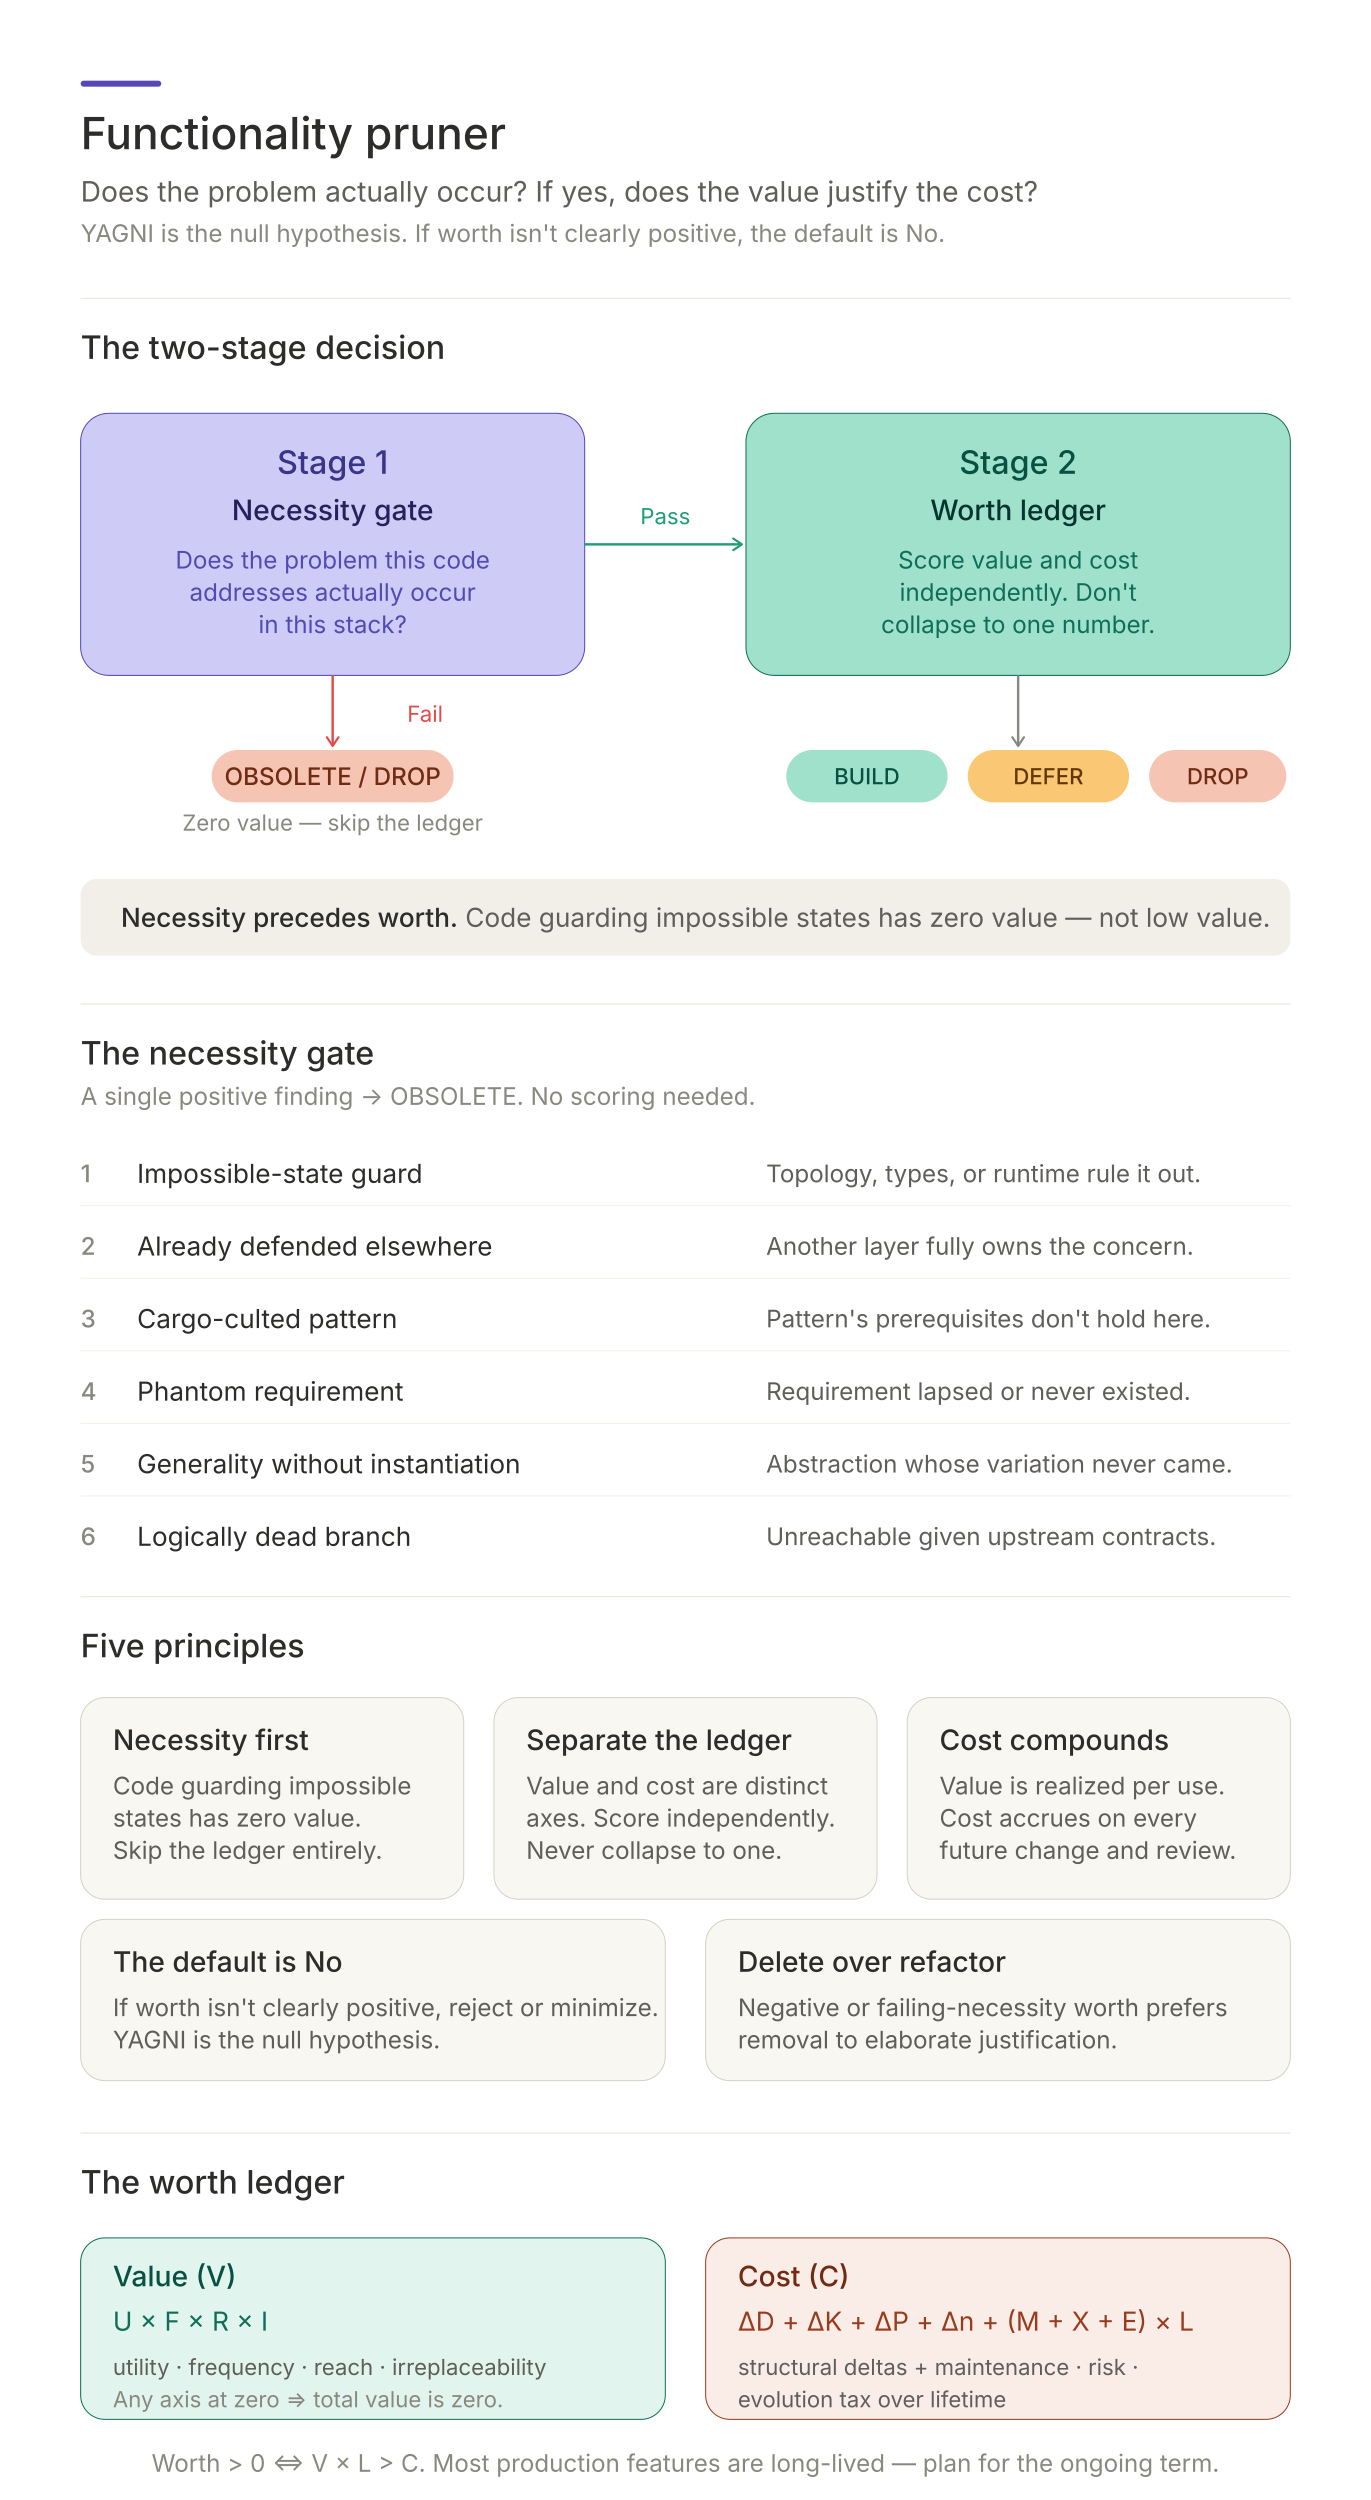
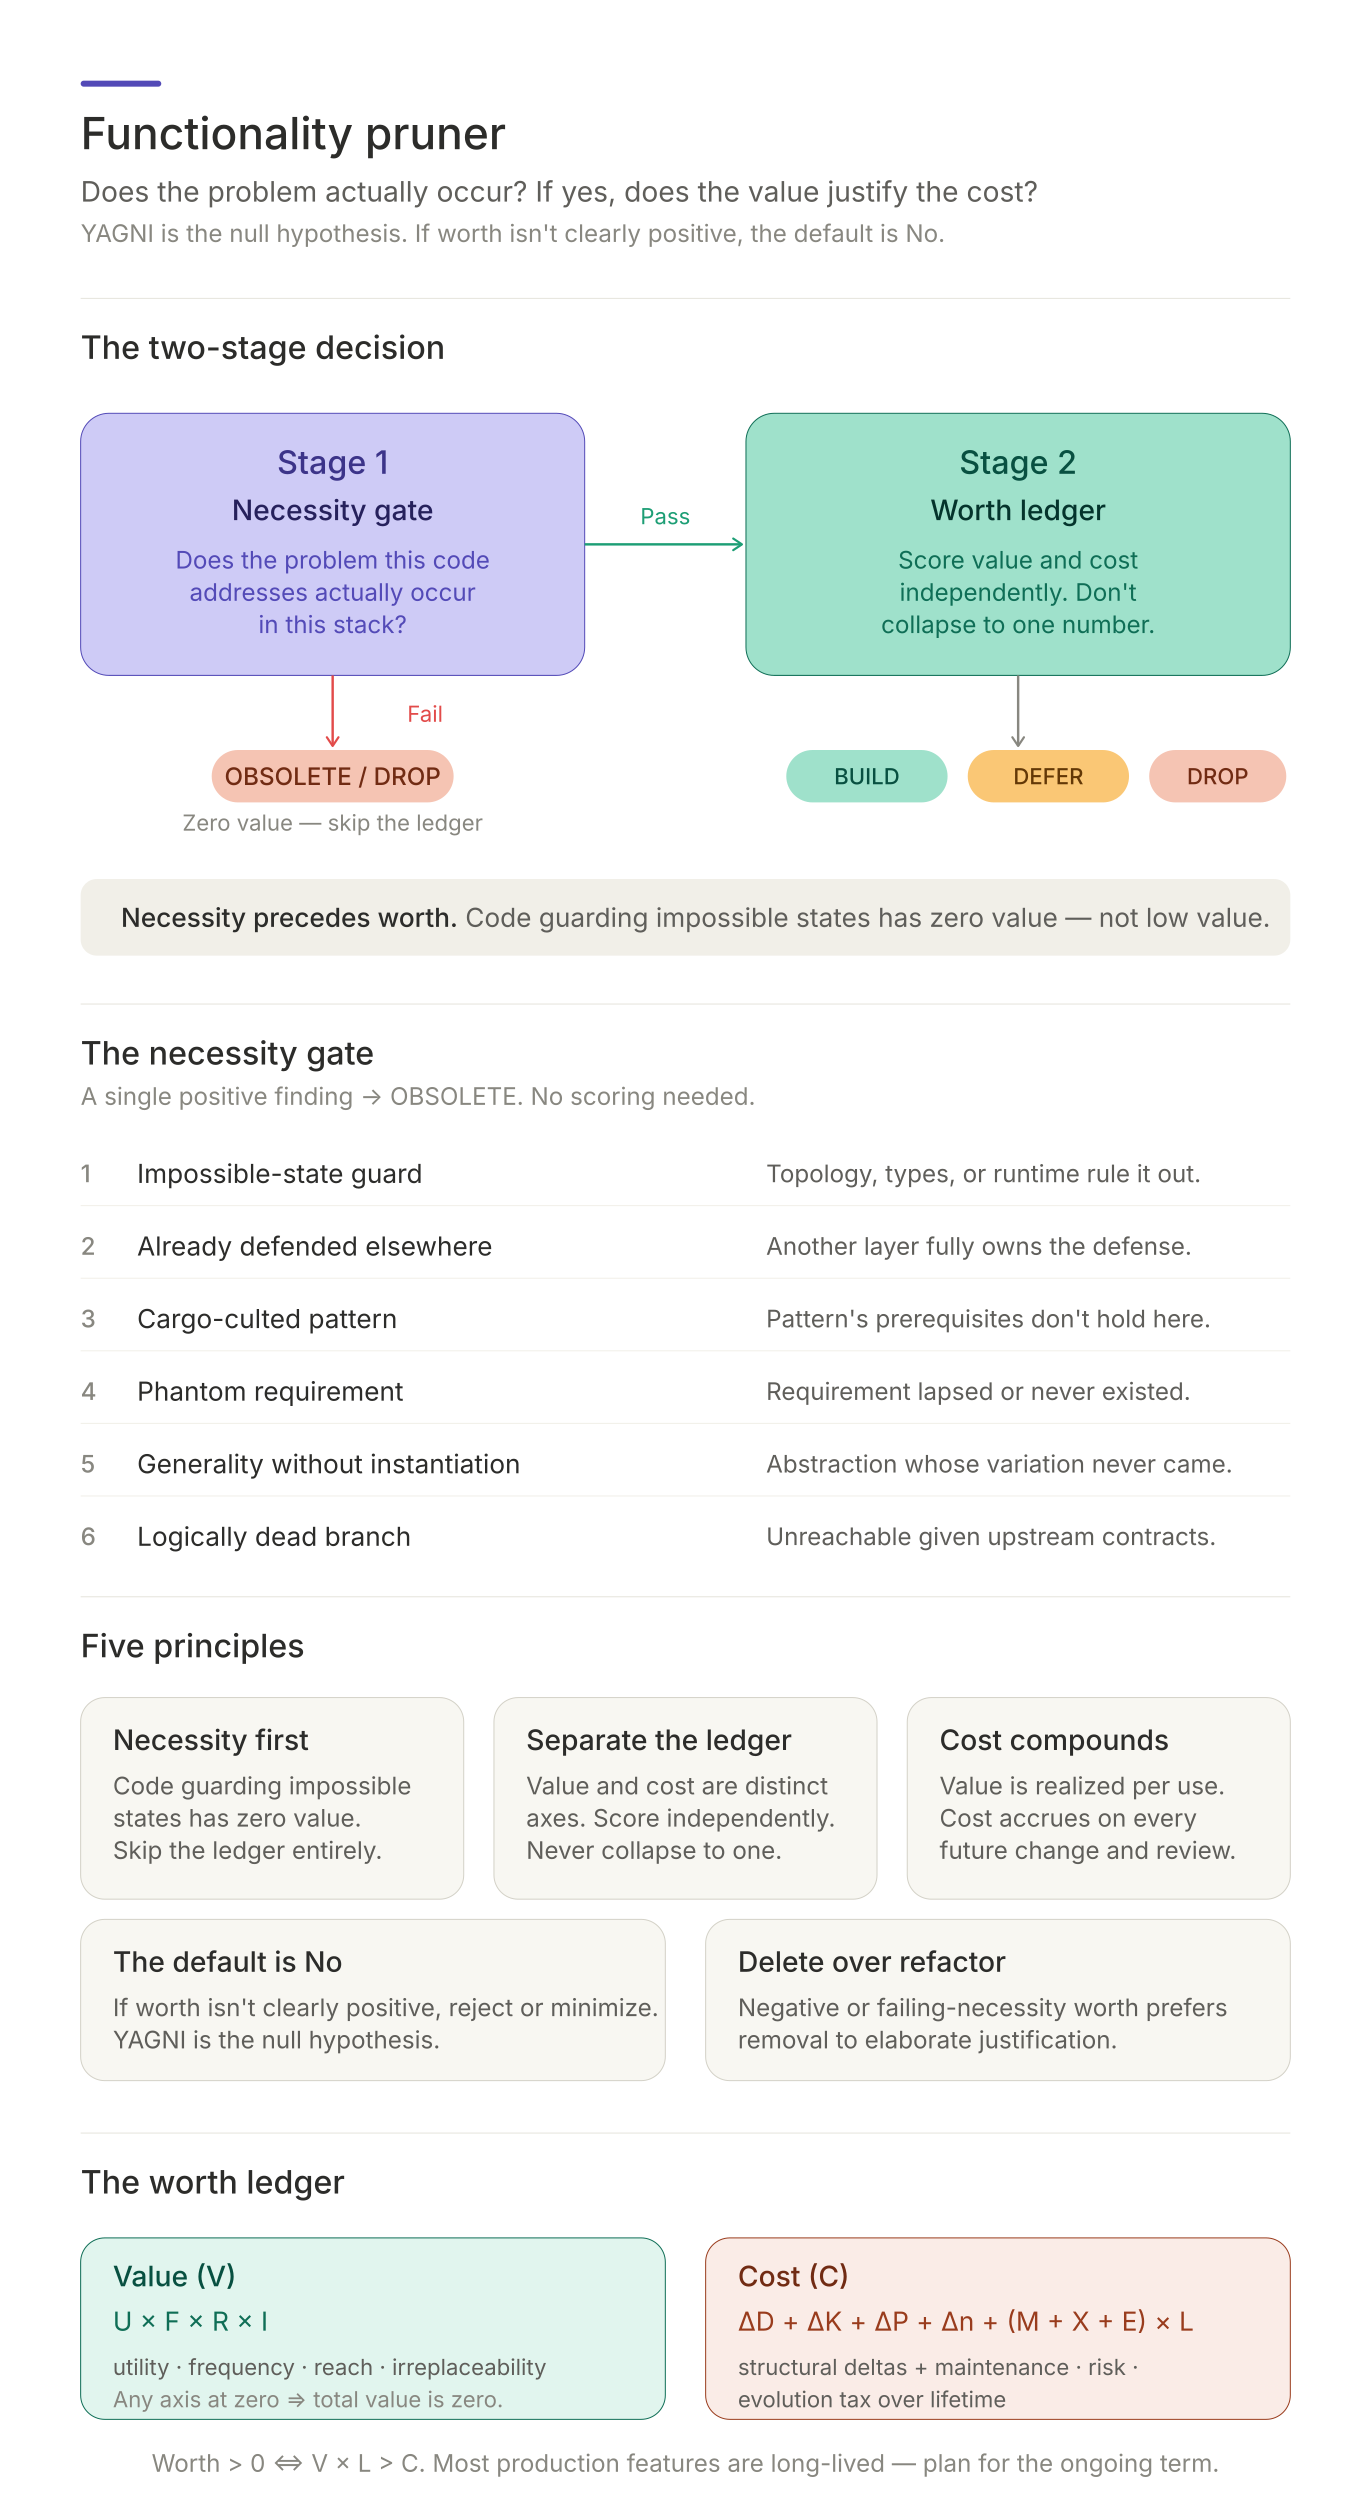
<svg xmlns="http://www.w3.org/2000/svg" width="680" height="1240" viewBox="0 0 680 1240" role="img" font-family="-apple-system, BlinkMacSystemFont, 'Segoe UI', system-ui, 'Helvetica Neue', sans-serif">
  <defs>
    <marker id="arrow" viewBox="0 0 10 10" refX="8" refY="5" markerWidth="6" markerHeight="6" orient="auto-start-reverse">
      <path d="M2 1L8 5L2 9" fill="none" stroke="context-stroke" stroke-width="1.5" stroke-linecap="round" stroke-linejoin="round" />
    </marker>
  </defs>
  <rect width="680" height="1240" fill="#FFFFFF" />
  <rect x="40" y="40" width="40" height="3" fill="#534AB7" rx="1.5" />
  <text x="40" y="74" font-size="22" font-weight="500" fill="#2C2C2A">Functionality pruner</text>
  <text x="40" y="100" font-size="14" fill="#5F5E5A">Does the problem actually occur? If yes, does the value justify the cost?</text>
  <text x="40" y="120" font-size="12" fill="#888780">YAGNI is the null hypothesis. If worth isn't clearly positive, the default is No.</text>
  <line x1="40" y1="148" x2="640" y2="148" stroke="#E5E4DC" stroke-width="0.5" />
  <text x="40" y="178" font-size="16" font-weight="500" fill="#2C2C2A">The two-stage decision</text>
  <rect x="40" y="205" width="250" height="130" rx="14" fill="#CECBF6" stroke="#534AB7" stroke-width="0.5" />
  <text x="165" y="235" font-size="16" font-weight="500" fill="#3C3489" text-anchor="middle">Stage 1</text>
  <text x="165" y="258" font-size="14" font-weight="500" fill="#26215C" text-anchor="middle">Necessity gate</text>
  <text x="165" y="282" font-size="12" fill="#534AB7" text-anchor="middle">Does the problem this code</text>
  <text x="165" y="298" font-size="12" fill="#534AB7" text-anchor="middle">addresses actually occur</text>
  <text x="165" y="314" font-size="12" fill="#534AB7" text-anchor="middle">in this stack?</text>
  <line x1="165" y1="335" x2="165" y2="370" stroke="#E24B4A" stroke-width="1.2" marker-end="url(#arrow)" />
  <rect x="105" y="372" width="120" height="26" rx="13" fill="#F5C4B3" />
  <text x="165" y="385" font-size="12" font-weight="500" fill="#712B13" text-anchor="middle" dominant-baseline="central">OBSOLETE / DROP</text>
  <text x="165" y="412" font-size="11" fill="#888780" text-anchor="middle">Zero value — skip the ledger</text>
  <line x1="290" y1="270" x2="368" y2="270" stroke="#1D9E75" stroke-width="1.2" marker-end="url(#arrow)" />
  <text x="330" y="260" font-size="11" fill="#1D9E75" text-anchor="middle">Pass</text>
  <text x="202" y="358" font-size="11" fill="#E24B4A">Fail</text>
  <rect x="370" y="205" width="270" height="130" rx="14" fill="#9FE1CB" stroke="#0F6E56" stroke-width="0.5" />
  <text x="505" y="235" font-size="16" font-weight="500" fill="#085041" text-anchor="middle">Stage 2</text>
  <text x="505" y="258" font-size="14" font-weight="500" fill="#04342C" text-anchor="middle">Worth ledger</text>
  <text x="505" y="282" font-size="12" fill="#0F6E56" text-anchor="middle">Score value and cost</text>
  <text x="505" y="298" font-size="12" fill="#0F6E56" text-anchor="middle">independently. Don't</text>
  <text x="505" y="314" font-size="12" fill="#0F6E56" text-anchor="middle">collapse to one number.</text>
  <line x1="505" y1="335" x2="505" y2="370" stroke="#888780" stroke-width="1.2" marker-end="url(#arrow)" />
  <rect x="390" y="372" width="80" height="26" rx="13" fill="#9FE1CB" />
  <text x="430" y="385" font-size="11" font-weight="500" fill="#085041" text-anchor="middle" dominant-baseline="central">BUILD</text>
  <rect x="480" y="372" width="80" height="26" rx="13" fill="#FAC775" />
  <text x="520" y="385" font-size="11" font-weight="500" fill="#633806" text-anchor="middle" dominant-baseline="central">DEFER</text>
  <rect x="570" y="372" width="68" height="26" rx="13" fill="#F5C4B3" />
  <text x="604" y="385" font-size="11" font-weight="500" fill="#712B13" text-anchor="middle" dominant-baseline="central">DROP</text>
  <rect x="40" y="436" width="600" height="38" rx="8" fill="#F1EFE8" />
  <text x="60" y="455" font-size="13" fill="#5F5E5A" dominant-baseline="central">
    <tspan font-weight="500" fill="#2C2C2A">Necessity precedes worth.</tspan> Code guarding impossible states has zero value — not low value.</text>
  <line x1="40" y1="498" x2="640" y2="498" stroke="#E5E4DC" stroke-width="0.5" />
  <text x="40" y="528" font-size="16" font-weight="500" fill="#2C2C2A">The necessity gate</text>
  <text x="40" y="548" font-size="12" fill="#888780">A single positive finding → OBSOLETE. No scoring needed.</text>
  <text x="40" y="582" font-size="12" font-weight="500" fill="#888780" dominant-baseline="central">1</text>
  <text x="68" y="582" font-size="13" fill="#2C2C2A" dominant-baseline="central">Impossible-state guard</text>
  <text x="380" y="582" font-size="12" fill="#5F5E5A" dominant-baseline="central">Topology, types, or runtime rule it out.</text>
  <line x1="40" y1="598" x2="640" y2="598" stroke="#F1EFE8" stroke-width="0.5" />
  <text x="40" y="618" font-size="12" font-weight="500" fill="#888780" dominant-baseline="central">2</text>
  <text x="68" y="618" font-size="13" fill="#2C2C2A" dominant-baseline="central">Already defended elsewhere</text>
-   <text x="380" y="618" font-size="12" fill="#5F5E5A" dominant-baseline="central">Another layer fully owns the concern.</text>
+   <text x="380" y="618" font-size="12" fill="#5F5E5A" dominant-baseline="central">Another layer fully owns the defense.</text>
  <line x1="40" y1="634" x2="640" y2="634" stroke="#F1EFE8" stroke-width="0.5" />
  <text x="40" y="654" font-size="12" font-weight="500" fill="#888780" dominant-baseline="central">3</text>
  <text x="68" y="654" font-size="13" fill="#2C2C2A" dominant-baseline="central">Cargo-culted pattern</text>
  <text x="380" y="654" font-size="12" fill="#5F5E5A" dominant-baseline="central">Pattern's prerequisites don't hold here.</text>
  <line x1="40" y1="670" x2="640" y2="670" stroke="#F1EFE8" stroke-width="0.5" />
  <text x="40" y="690" font-size="12" font-weight="500" fill="#888780" dominant-baseline="central">4</text>
  <text x="68" y="690" font-size="13" fill="#2C2C2A" dominant-baseline="central">Phantom requirement</text>
  <text x="380" y="690" font-size="12" fill="#5F5E5A" dominant-baseline="central">Requirement lapsed or never existed.</text>
  <line x1="40" y1="706" x2="640" y2="706" stroke="#F1EFE8" stroke-width="0.5" />
  <text x="40" y="726" font-size="12" font-weight="500" fill="#888780" dominant-baseline="central">5</text>
  <text x="68" y="726" font-size="13" fill="#2C2C2A" dominant-baseline="central">Generality without instantiation</text>
  <text x="380" y="726" font-size="12" fill="#5F5E5A" dominant-baseline="central">Abstraction whose variation never came.</text>
  <line x1="40" y1="742" x2="640" y2="742" stroke="#F1EFE8" stroke-width="0.5" />
  <text x="40" y="762" font-size="12" font-weight="500" fill="#888780" dominant-baseline="central">6</text>
  <text x="68" y="762" font-size="13" fill="#2C2C2A" dominant-baseline="central">Logically dead branch</text>
  <text x="380" y="762" font-size="12" fill="#5F5E5A" dominant-baseline="central">Unreachable given upstream contracts.</text>
  <line x1="40" y1="792" x2="640" y2="792" stroke="#E5E4DC" stroke-width="0.5" />
  <text x="40" y="822" font-size="16" font-weight="500" fill="#2C2C2A">Five principles</text>
  <rect x="40" y="842" width="190" height="100" rx="12" fill="#F8F7F2" stroke="#D3D1C7" stroke-width="0.5" />
  <text x="56" y="868" font-size="14" font-weight="500" fill="#2C2C2A">Necessity first</text>
  <text x="56" y="890" font-size="12" fill="#5F5E5A">Code guarding impossible</text>
  <text x="56" y="906" font-size="12" fill="#5F5E5A">states has zero value.</text>
  <text x="56" y="922" font-size="12" fill="#5F5E5A">Skip the ledger entirely.</text>
  <rect x="245" y="842" width="190" height="100" rx="12" fill="#F8F7F2" stroke="#D3D1C7" stroke-width="0.5" />
  <text x="261" y="868" font-size="14" font-weight="500" fill="#2C2C2A">Separate the ledger</text>
  <text x="261" y="890" font-size="12" fill="#5F5E5A">Value and cost are distinct</text>
  <text x="261" y="906" font-size="12" fill="#5F5E5A">axes. Score independently.</text>
  <text x="261" y="922" font-size="12" fill="#5F5E5A">Never collapse to one.</text>
  <rect x="450" y="842" width="190" height="100" rx="12" fill="#F8F7F2" stroke="#D3D1C7" stroke-width="0.5" />
  <text x="466" y="868" font-size="14" font-weight="500" fill="#2C2C2A">Cost compounds</text>
  <text x="466" y="890" font-size="12" fill="#5F5E5A">Value is realized per use.</text>
  <text x="466" y="906" font-size="12" fill="#5F5E5A">Cost accrues on every</text>
  <text x="466" y="922" font-size="12" fill="#5F5E5A">future change and review.</text>
  <rect x="40" y="952" width="290" height="80" rx="12" fill="#F8F7F2" stroke="#D3D1C7" stroke-width="0.5" />
  <text x="56" y="978" font-size="14" font-weight="500" fill="#2C2C2A">The default is No</text>
  <text x="56" y="1000" font-size="12" fill="#5F5E5A">If worth isn't clearly positive, reject or minimize.</text>
  <text x="56" y="1016" font-size="12" fill="#5F5E5A">YAGNI is the null hypothesis.</text>
  <rect x="350" y="952" width="290" height="80" rx="12" fill="#F8F7F2" stroke="#D3D1C7" stroke-width="0.5" />
  <text x="366" y="978" font-size="14" font-weight="500" fill="#2C2C2A">Delete over refactor</text>
  <text x="366" y="1000" font-size="12" fill="#5F5E5A">Negative or failing-necessity worth prefers</text>
  <text x="366" y="1016" font-size="12" fill="#5F5E5A">removal to elaborate justification.</text>
  <line x1="40" y1="1058" x2="640" y2="1058" stroke="#E5E4DC" stroke-width="0.5" />
  <text x="40" y="1088" font-size="16" font-weight="500" fill="#2C2C2A">The worth ledger</text>
  <rect x="40" y="1110" width="290" height="90" rx="12" fill="#E1F5EE" stroke="#0F6E56" stroke-width="0.5" />
  <text x="56" y="1134" font-size="14" font-weight="500" fill="#085041">Value (V)</text>
  <text x="56" y="1156" font-size="13" fill="#0F6E56">U × F × R × I</text>
  <text x="56" y="1178" font-size="11" fill="#5F5E5A">utility · frequency · reach · irreplaceability</text>
  <text x="56" y="1194" font-size="11" fill="#888780">Any axis at zero ⇒ total value is zero.</text>
  <rect x="350" y="1110" width="290" height="90" rx="12" fill="#FAECE7" stroke="#993C1D" stroke-width="0.5" />
  <text x="366" y="1134" font-size="14" font-weight="500" fill="#712B13">Cost (C)</text>
  <text x="366" y="1156" font-size="13" fill="#993C1D">ΔD + ΔK + ΔP + Δn + (M + X + E) × L</text>
  <text x="366" y="1178" font-size="11" fill="#5F5E5A">structural deltas + maintenance · risk ·</text>
  <text x="366" y="1194" font-size="11" fill="#5F5E5A">evolution tax over lifetime</text>
  <text x="340" y="1226" font-size="12" fill="#888780" text-anchor="middle">Worth &gt; 0 ⇔ V × L &gt; C. Most production features are long-lived — plan for the ongoing term.</text>
</svg>
